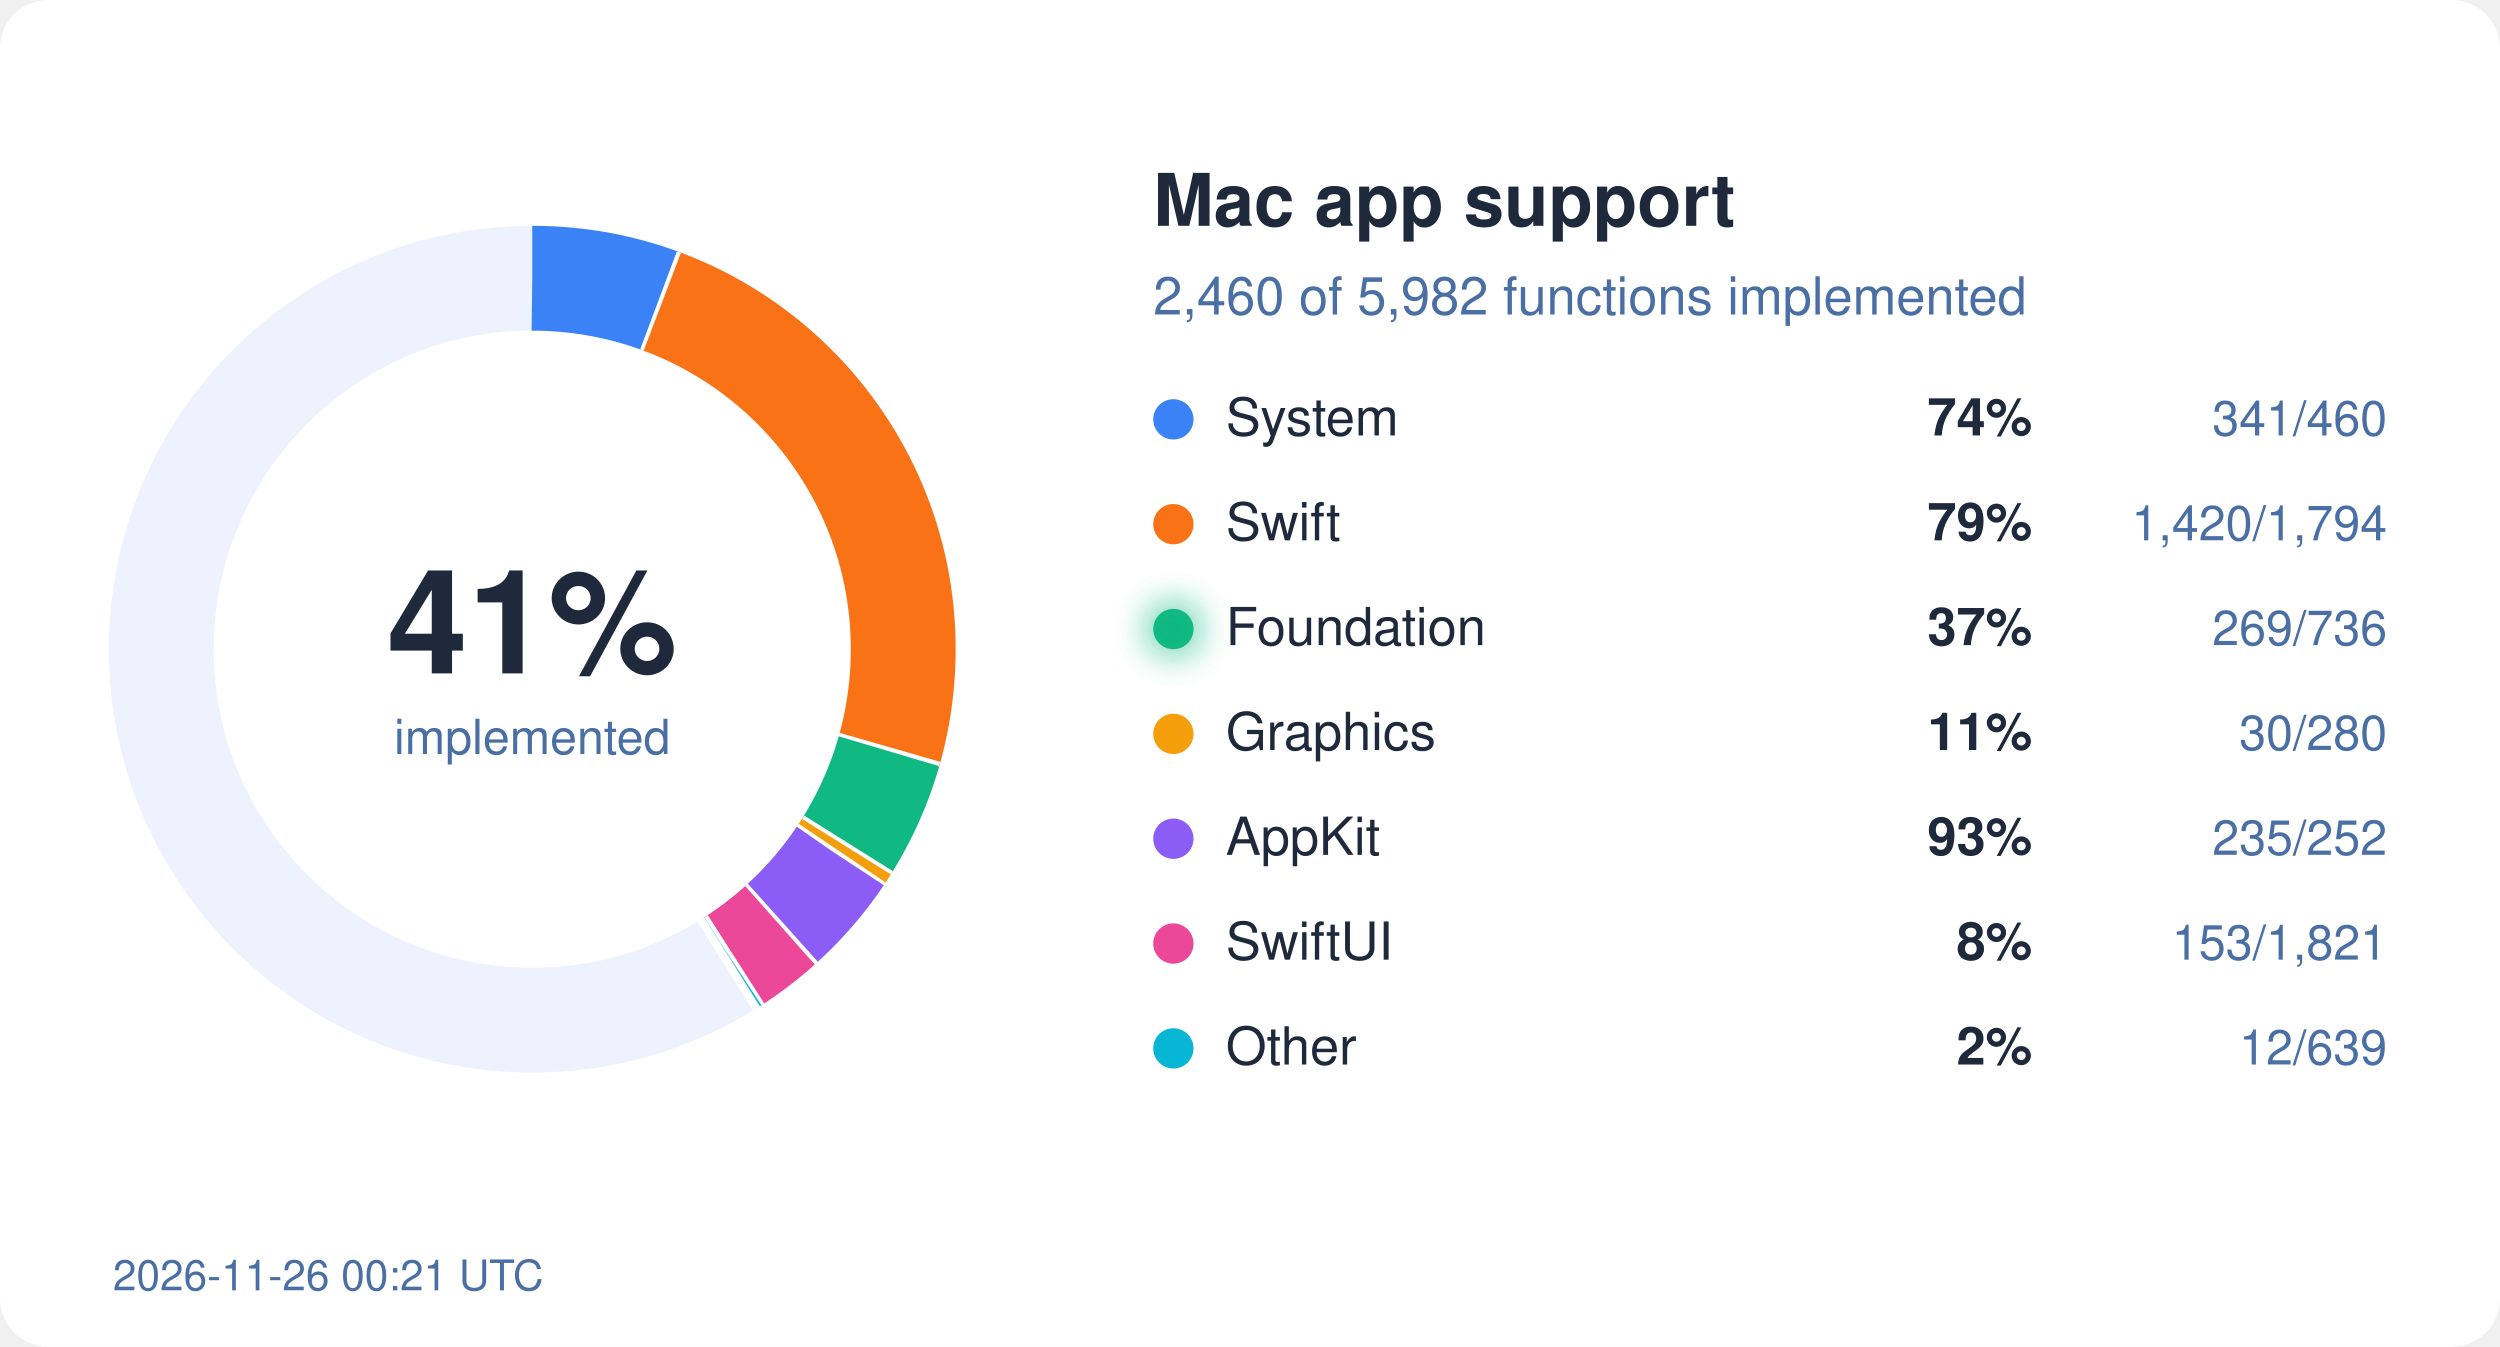
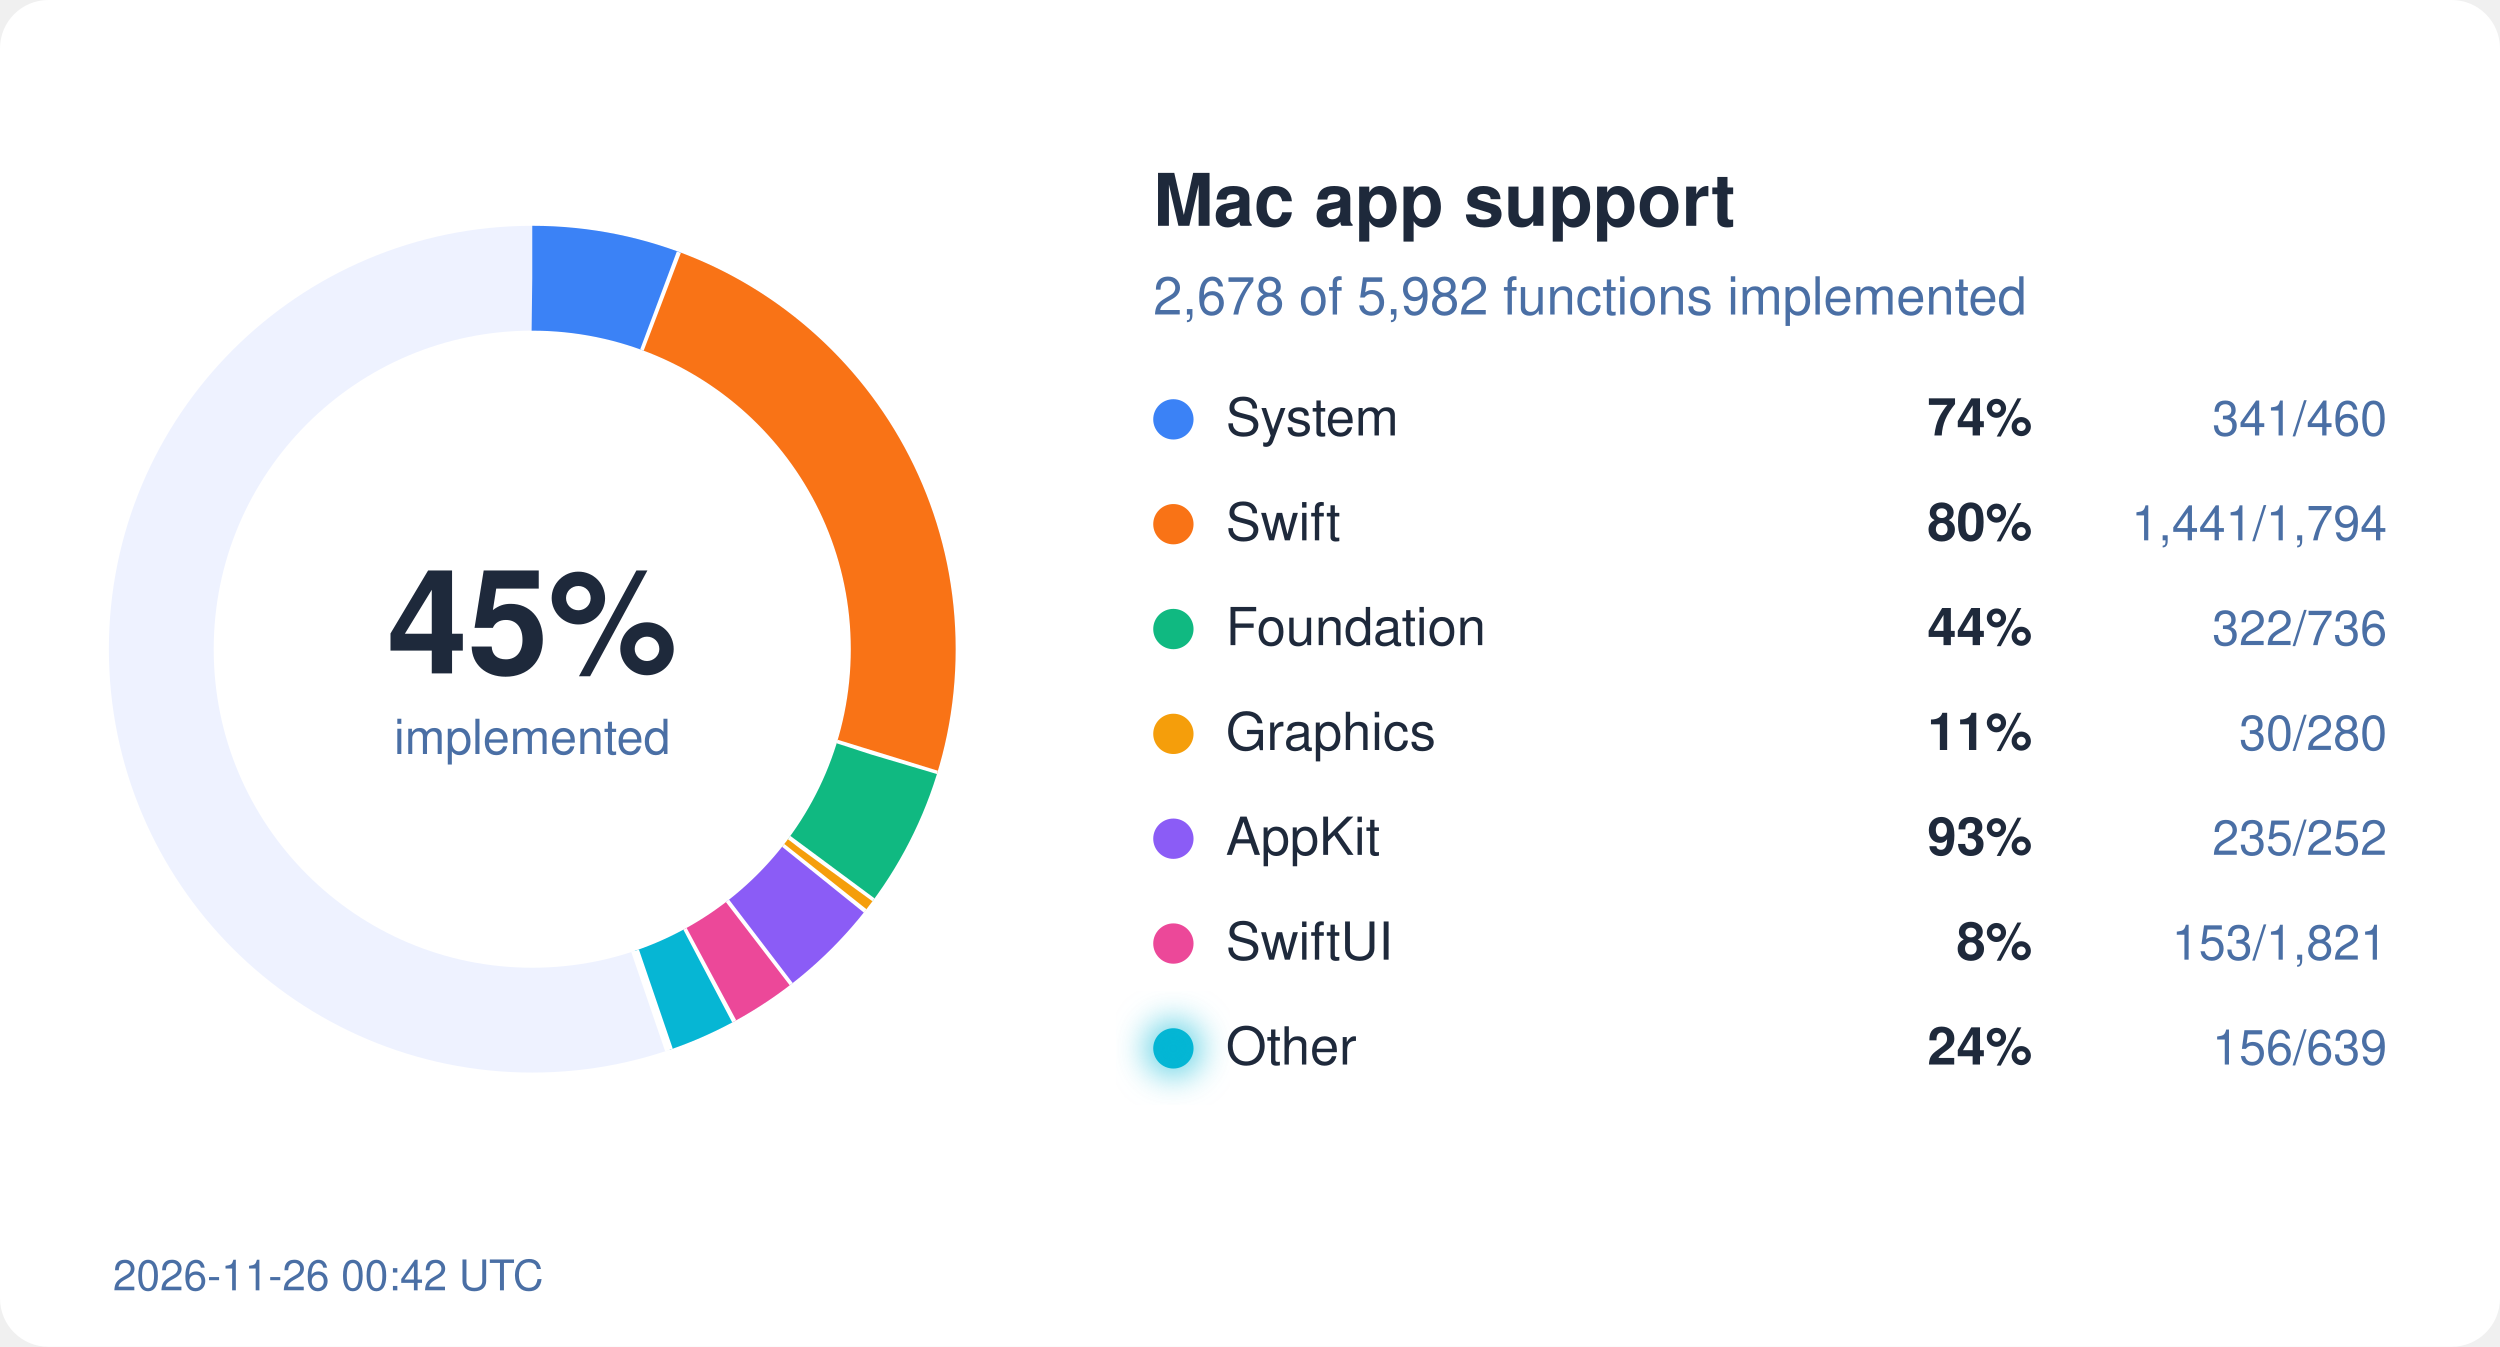
<svg xmlns="http://www.w3.org/2000/svg" width="620" height="334" viewBox="0 0 620 334">
  <style>
  text { font-family: system-ui, -apple-system, "Segoe UI", Helvetica, Arial, sans-serif; }
  .bg { fill: #ffffff; } .ink { fill: #1e293b; } .mute { fill: #4a6fa5; }
  .track { stroke: #eef2ff; } .gap { stroke: #ffffff; }
  .s-System { stroke: #3b82f6; } .f-System { fill: #3b82f6; }
  .s-Swift { stroke: #f97316; } .f-Swift { fill: #f97316; }
  .s-Foundation { stroke: #10b981; } .f-Foundation { fill: #10b981; }
  .s-Graphics { stroke: #f59e0b; } .f-Graphics { fill: #f59e0b; }
  .s-AppKit { stroke: #8b5cf6; } .f-AppKit { fill: #8b5cf6; }
  .s-SwiftUI { stroke: #ec4899; } .f-SwiftUI { fill: #ec4899; }
  .s-Other { stroke: #06b6d4; } .f-Other { fill: #06b6d4; }
  @media (prefers-color-scheme: dark) {
    .bg { fill: #0d1117; } .ink { fill: #e6edf3; } .mute { fill: #8fb4e3; }
    .track { stroke: #12263f; } .gap { stroke: #0d1117; }
    .s-System { stroke: #60a5fa; } .f-System { fill: #60a5fa; }
    .s-Swift { stroke: #fb923c; } .f-Swift { fill: #fb923c; }
    .s-Foundation { stroke: #34d399; } .f-Foundation { fill: #34d399; }
    .s-Graphics { stroke: #fbbf24; } .f-Graphics { fill: #fbbf24; }
    .s-AppKit { stroke: #a78bfa; } .f-AppKit { fill: #a78bfa; }
    .s-SwiftUI { stroke: #f472b6; } .f-SwiftUI { fill: #f472b6; }
    .s-Other { stroke: #22d3ee; } .f-Other { fill: #22d3ee; }
  }
</style>
  <defs>
    <filter id="glow" x="-50%" y="-50%" width="200%" height="200%">
      <feGaussianBlur stdDeviation="4" />
    </filter>
  </defs>
  <rect width="620" height="334" rx="12" class="bg" />
  <circle cx="132" cy="161" r="92" fill="none" class="track" stroke-width="26" />
  <circle cx="132" cy="161" r="92" fill="none" class="s-System" stroke-width="26" stroke-dasharray="32.95 578.05" stroke-dashoffset="-0.00" transform="rotate(-90 132 161)" />
  <line x1="159.7" y1="87.0" x2="168.8" y2="62.7" class="gap" stroke-width="2" />
-   <circle cx="132" cy="161" r="92" fill="none" class="s-Swift" stroke-width="26" stroke-dasharray="137.22 578.05" stroke-dashoffset="-32.95" transform="rotate(-90 132 161)" />
-   <line x1="207.9" y1="182.7" x2="232.9" y2="189.9" class="gap" stroke-width="2" />
-   <circle cx="132" cy="161" r="92" fill="none" class="s-Foundation" stroke-width="26" stroke-dasharray="25.99 578.05" stroke-dashoffset="-170.17" transform="rotate(-90 132 161)" />
-   <line x1="198.9" y1="203.1" x2="220.9" y2="216.9" class="gap" stroke-width="2" />
-   <circle cx="132" cy="161" r="92" fill="none" class="s-Graphics" stroke-width="26" stroke-dasharray="2.90 578.05" stroke-dashoffset="-196.16" transform="rotate(-90 132 161)" />
-   <line x1="197.5" y1="205.1" x2="219.1" y2="219.7" class="gap" stroke-width="2" />
-   <circle cx="132" cy="161" r="92" fill="none" class="s-AppKit" stroke-width="26" stroke-dasharray="22.71 578.05" stroke-dashoffset="-199.06" transform="rotate(-90 132 161)" />
-   <line x1="184.7" y1="219.8" x2="202.1" y2="239.2" class="gap" stroke-width="2" />
-   <circle cx="132" cy="161" r="92" fill="none" class="s-SwiftUI" stroke-width="26" stroke-dasharray="14.78 578.05" stroke-dashoffset="-221.77" transform="rotate(-90 132 161)" />
-   <line x1="174.7" y1="227.5" x2="188.7" y2="249.4" class="gap" stroke-width="2" />
-   <circle cx="132" cy="161" r="92" fill="none" class="s-Other" stroke-width="26" stroke-dasharray="1.16 578.05" stroke-dashoffset="-236.56" transform="rotate(-90 132 161)" />
-   <line x1="173.8" y1="228.0" x2="187.6" y2="250.1" class="gap" stroke-width="2" />
-   <text x="132" y="167" text-anchor="middle" class="ink" font-size="36" font-weight="700">41%</text>
+   <circle cx="132" cy="161" r="92" fill="none" class="s-Swift" stroke-width="26" stroke-dasharray="139.25 578.05" stroke-dashoffset="-32.95" transform="rotate(-90 132 161)" />
+   <line x1="207.4" y1="184.4" x2="232.3" y2="192.1" class="gap" stroke-width="2" />
+   <circle cx="132" cy="161" r="92" fill="none" class="s-Foundation" stroke-width="26" stroke-dasharray="31.12 578.05" stroke-dashoffset="-172.20" transform="rotate(-90 132 161)" />
+   <line x1="195.4" y1="208.1" x2="216.3" y2="223.6" class="gap" stroke-width="2" />
+   <circle cx="132" cy="161" r="92" fill="none" class="s-Graphics" stroke-width="26" stroke-dasharray="2.90 578.05" stroke-dashoffset="-203.31" transform="rotate(-90 132 161)" />
+   <line x1="193.9" y1="210.1" x2="214.3" y2="226.3" class="gap" stroke-width="2" />
+   <circle cx="132" cy="161" r="92" fill="none" class="s-AppKit" stroke-width="26" stroke-dasharray="22.71 578.05" stroke-dashoffset="-206.21" transform="rotate(-90 132 161)" />
+   <line x1="180.0" y1="223.7" x2="195.8" y2="244.4" class="gap" stroke-width="2" />
+   <circle cx="132" cy="161" r="92" fill="none" class="s-SwiftUI" stroke-width="26" stroke-dasharray="14.78 578.05" stroke-dashoffset="-228.92" transform="rotate(-90 132 161)" />
+   <line x1="169.4" y1="230.6" x2="181.7" y2="253.5" class="gap" stroke-width="2" />
+   <circle cx="132" cy="161" r="92" fill="none" class="s-Other" stroke-width="26" stroke-dasharray="15.07 578.05" stroke-dashoffset="-243.71" transform="rotate(-90 132 161)" />
+   <line x1="157.5" y1="235.8" x2="165.9" y2="260.4" class="gap" stroke-width="2" />
+   <text x="132" y="167" text-anchor="middle" class="ink" font-size="36" font-weight="700">45%</text>
  <text x="132" y="187" text-anchor="middle" class="mute" font-size="12">implemented</text>
  <text x="286" y="56" class="ink" font-size="18" font-weight="600">Mac app support</text>
-   <text x="286" y="78" class="mute" font-size="13">2,460 of 5,982 functions implemented</text>
+   <text x="286" y="78" class="mute" font-size="13">2,678 of 5,982 functions implemented</text>
  <circle cx="291" cy="104" r="5" class="f-System" />
  <text x="304" y="108" class="ink" font-size="13">System</text>
  <text x="504" y="108" class="ink" font-size="13" font-weight="600" text-anchor="end">74%</text>
  <text x="592" y="108" class="mute" font-size="12" text-anchor="end">341/460</text>
  <circle cx="291" cy="130" r="5" class="f-Swift" />
  <text x="304" y="134" class="ink" font-size="13">Swift</text>
-   <text x="504" y="134" class="ink" font-size="13" font-weight="600" text-anchor="end">79%</text>
-   <text x="592" y="134" class="mute" font-size="12" text-anchor="end">1,420/1,794</text>
+   <text x="504" y="134" class="ink" font-size="13" font-weight="600" text-anchor="end">80%</text>
+   <text x="592" y="134" class="mute" font-size="12" text-anchor="end">1,441/1,794</text>
  <circle cx="291" cy="156" r="5" class="f-Foundation" />
  <text x="304" y="160" class="ink" font-size="13">Foundation</text>
-   <circle cx="291" cy="156" r="7" class="f-Foundation" filter="url(#glow)" opacity="0.6" />
-   <text x="504" y="160" class="ink" font-size="13" font-weight="600" text-anchor="end">37%</text>
-   <text x="592" y="160" class="mute" font-size="12" text-anchor="end">269/736</text>
+   <text x="504" y="160" class="ink" font-size="13" font-weight="600" text-anchor="end">44%</text>
+   <text x="592" y="160" class="mute" font-size="12" text-anchor="end">322/736</text>
  <circle cx="291" cy="182" r="5" class="f-Graphics" />
  <text x="304" y="186" class="ink" font-size="13">Graphics</text>
  <text x="504" y="186" class="ink" font-size="13" font-weight="600" text-anchor="end">11%</text>
  <text x="592" y="186" class="mute" font-size="12" text-anchor="end">30/280</text>
  <circle cx="291" cy="208" r="5" class="f-AppKit" />
  <text x="304" y="212" class="ink" font-size="13">AppKit</text>
  <text x="504" y="212" class="ink" font-size="13" font-weight="600" text-anchor="end">93%</text>
  <text x="592" y="212" class="mute" font-size="12" text-anchor="end">235/252</text>
  <circle cx="291" cy="234" r="5" class="f-SwiftUI" />
  <text x="304" y="238" class="ink" font-size="13">SwiftUI</text>
  <text x="504" y="238" class="ink" font-size="13" font-weight="600" text-anchor="end">8%</text>
  <text x="592" y="238" class="mute" font-size="12" text-anchor="end">153/1,821</text>
  <circle cx="291" cy="260" r="5" class="f-Other" />
  <text x="304" y="264" class="ink" font-size="13">Other</text>
-   <text x="504" y="264" class="ink" font-size="13" font-weight="600" text-anchor="end">2%</text>
-   <text x="592" y="264" class="mute" font-size="12" text-anchor="end">12/639</text>
-   <text x="28" y="320" class="mute" font-size="10.5">2026-11-26 00:21 UTC</text>
+   <circle cx="291" cy="260" r="7" class="f-Other" filter="url(#glow)" opacity="0.6" />
+   <text x="504" y="264" class="ink" font-size="13" font-weight="600" text-anchor="end">24%</text>
+   <text x="592" y="264" class="mute" font-size="12" text-anchor="end">156/639</text>
+   <text x="28" y="320" class="mute" font-size="10.5">2026-11-26 00:42 UTC</text>
</svg>
